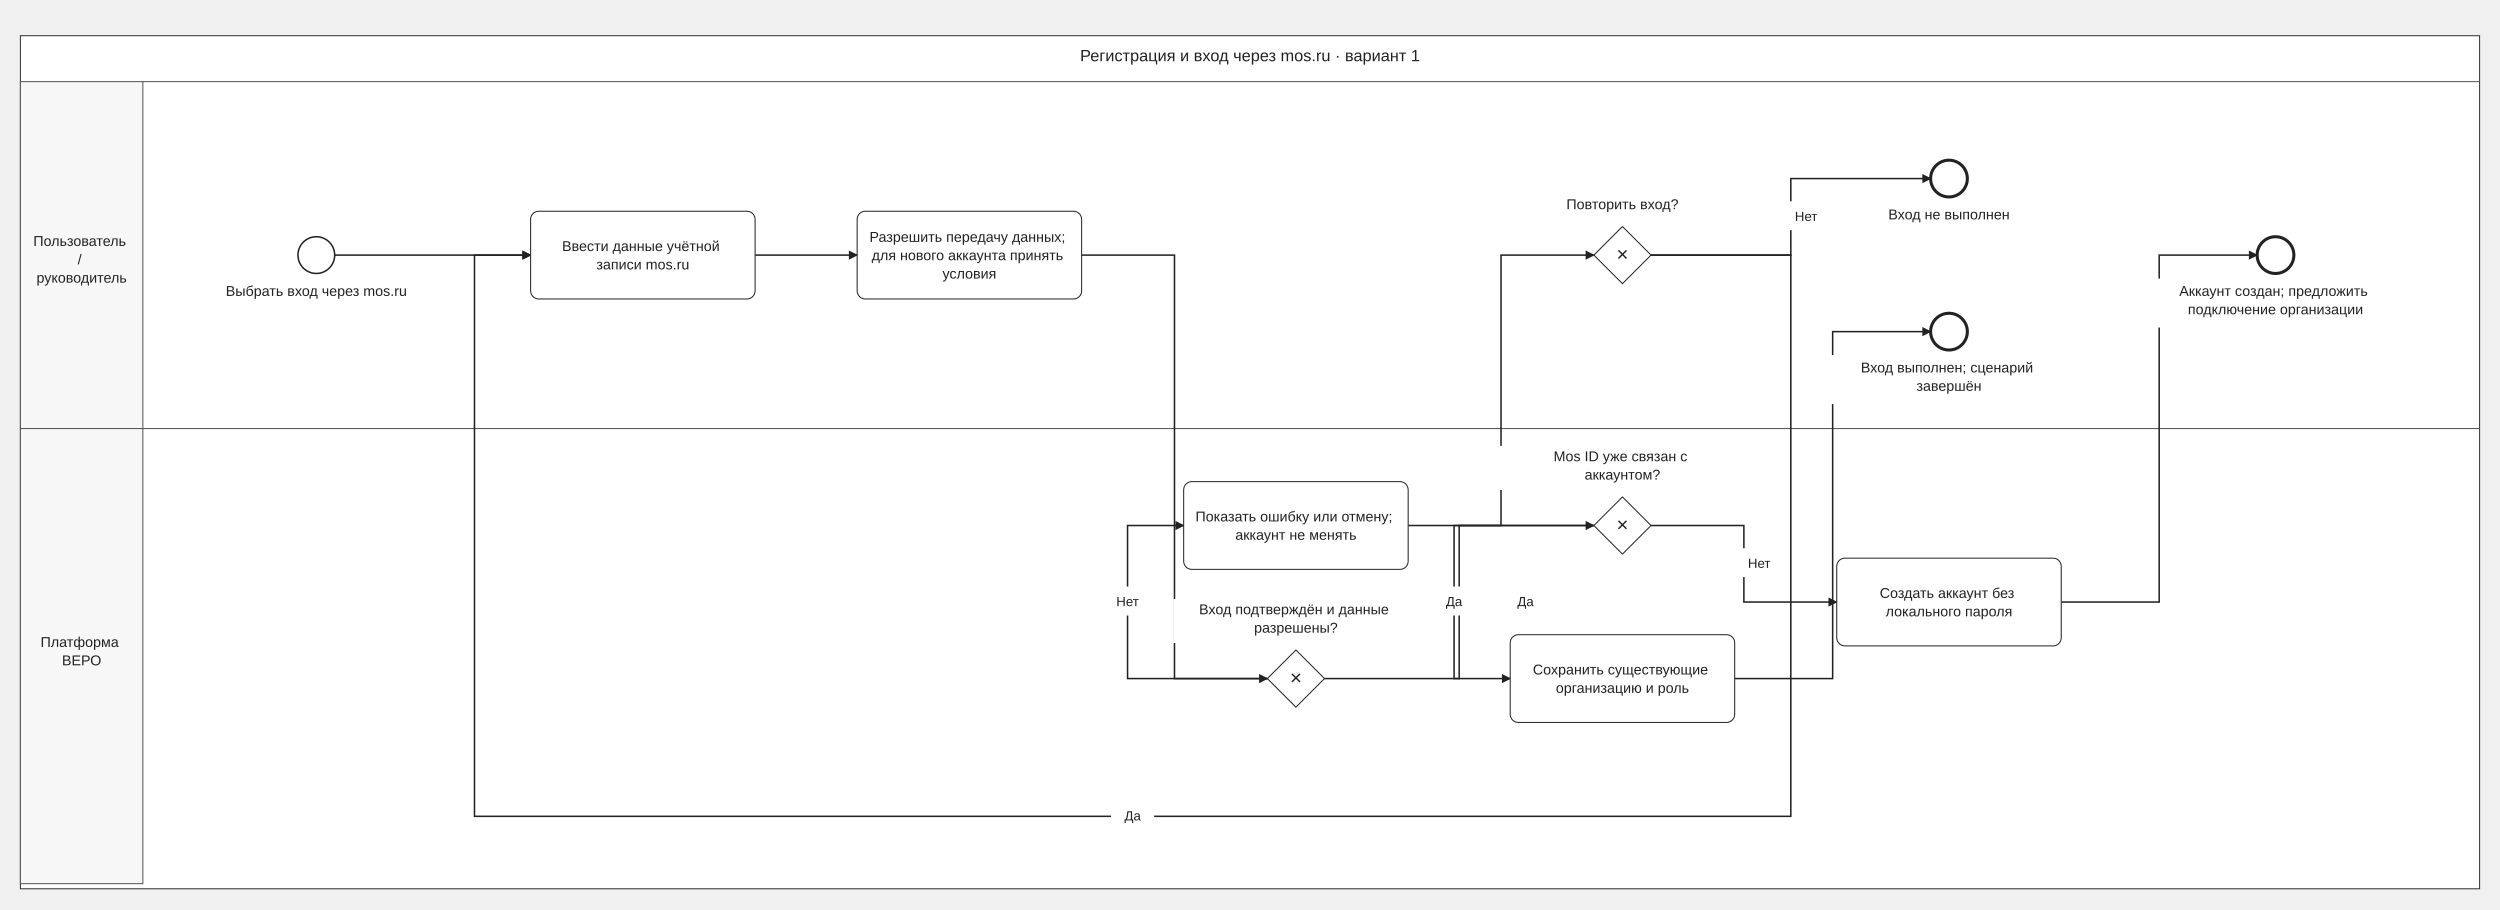
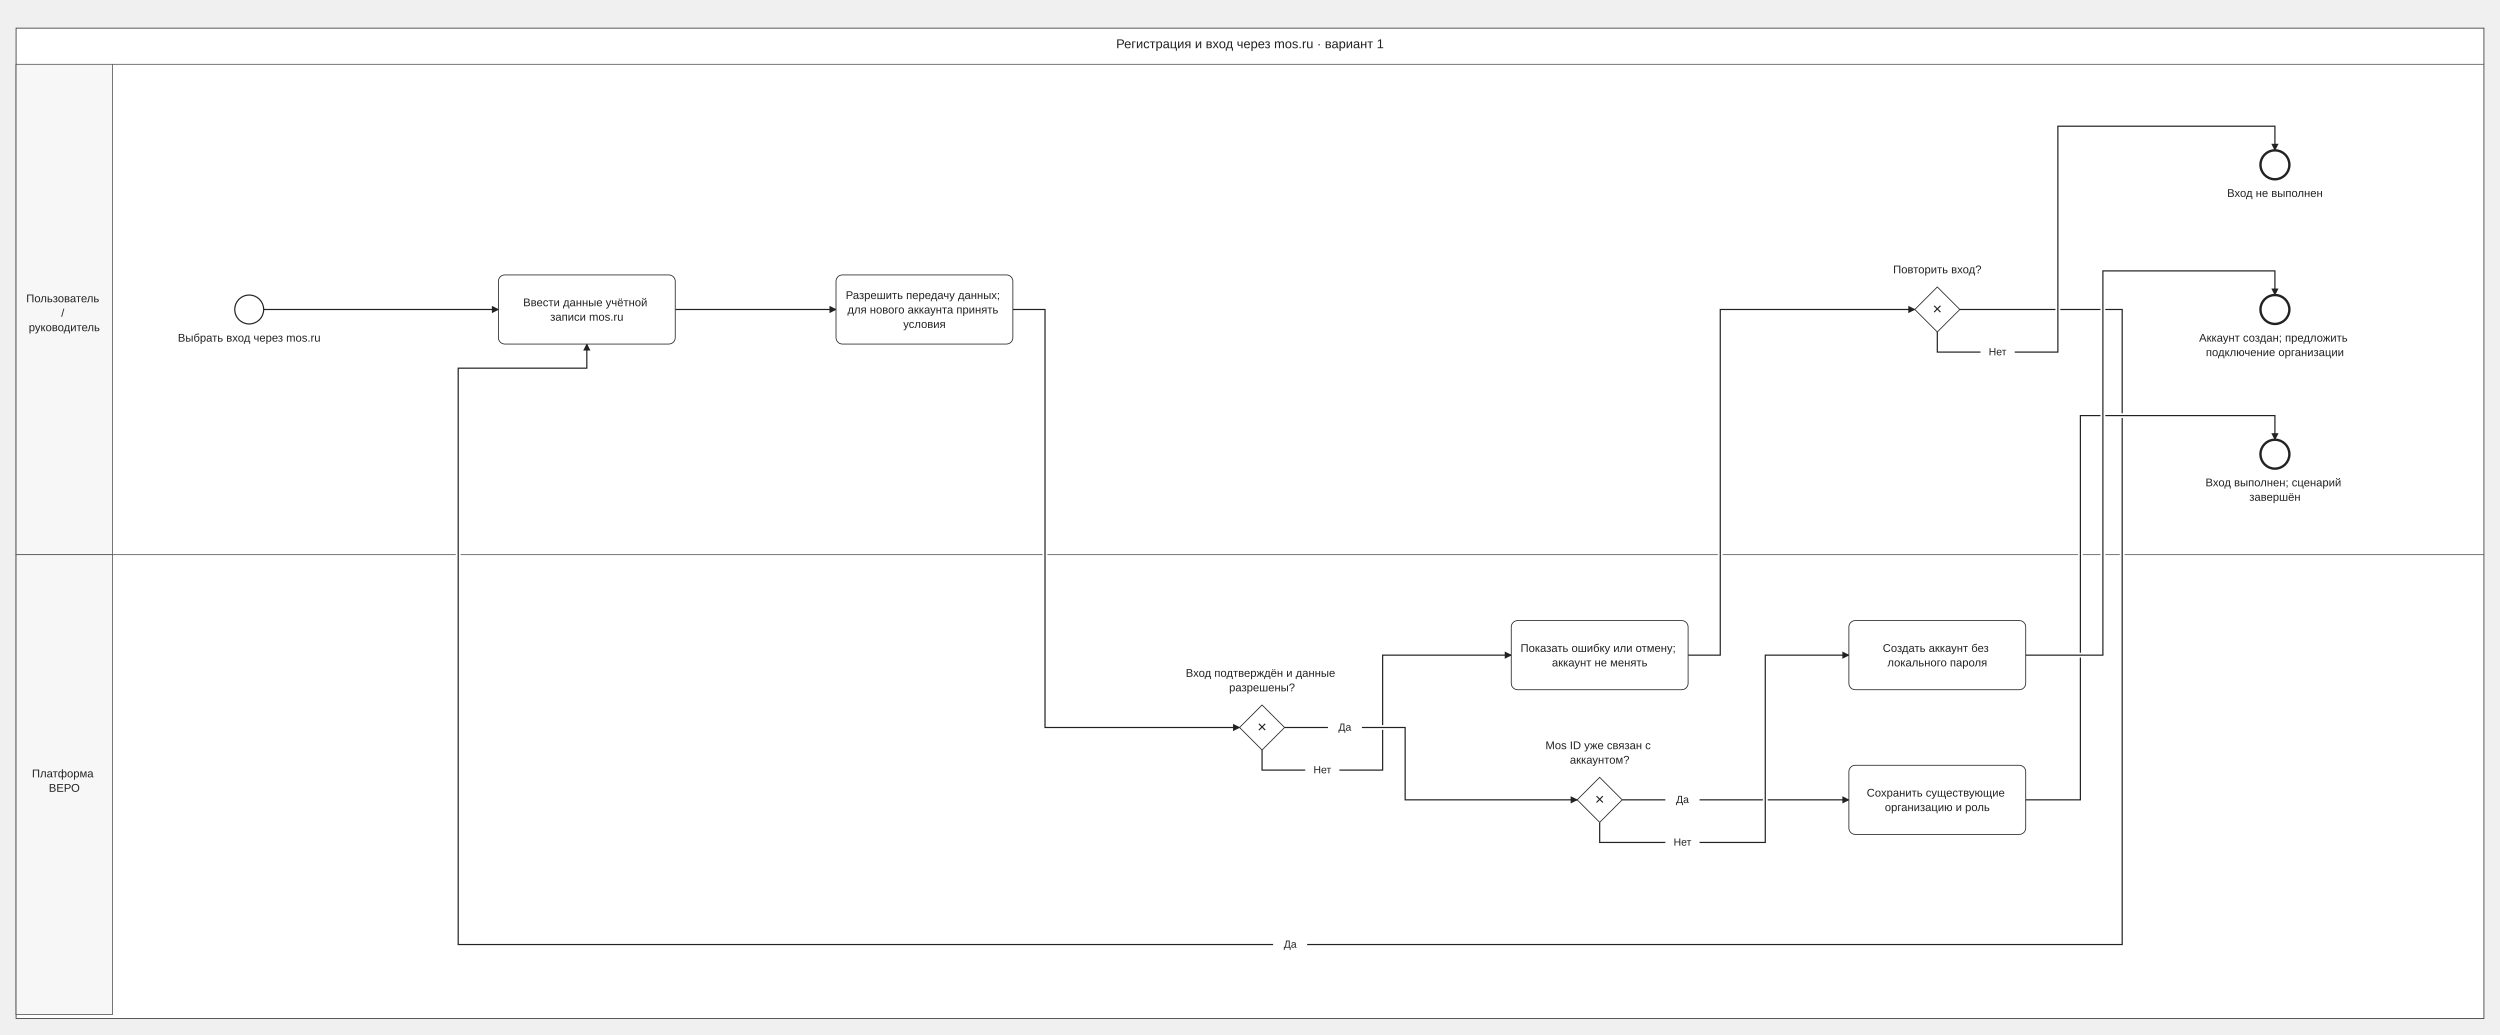
- <svg xmlns="http://www.w3.org/2000/svg" viewBox="0 0 2450 891" width="2450" height="891" data-process="AUTH1_MOS_H" data-bpmn-layout="horizontal" role="img" aria-label="Регистрация и вход через mos.ru — горизонтальная BPMN">
+ <svg xmlns="http://www.w3.org/2000/svg" viewBox="0 0 3110 1287" width="3110" height="1287" data-process="AUTH1_MOS_H" data-bpmn-layout="horizontal" role="img" aria-label="Регистрация и вход через mos.ru — горизонтальная BPMN">
  <defs>
    <marker id="AUTH1_MOS_H_arrow" viewBox="0 0 10 10" refX="9" refY="5" markerWidth="6" markerHeight="6" orient="auto">
      <path d="M0 0L10 5L0 10Z" fill="#222" />
    </marker>
    <mask id="AUTH1_MOS_H_mask">
-       <rect width="2450" height="891" fill="white" />
-       <rect x="1084.0" y="575.0" width="42" height="28" fill="black" />
-       <rect x="1089.0" y="785" width="42" height="28" fill="black" />
-       <rect x="1749.0" y="197.5" width="42" height="28" fill="black" />
-       <rect x="1474.0" y="575.0" width="42" height="28" fill="black" />
-       <rect x="1404.0" y="575.0" width="42" height="28" fill="black" />
-       <rect x="1703.0" y="537.5" width="42" height="28" fill="black" />
-       <rect x="190" y="273.0" width="240" height="30" fill="black" />
-       <rect x="1150" y="587.0" width="240" height="43" fill="black" />
-       <rect x="1470" y="190.0" width="240" height="25" fill="black" />
-       <rect x="1790" y="198.0" width="240" height="30" fill="black" />
-       <rect x="1470" y="437.0" width="240" height="43" fill="black" />
-       <rect x="1790" y="348.0" width="240" height="48" fill="black" />
-       <rect x="2110" y="273.0" width="240" height="48" fill="black" />
+       <rect width="3110" height="1287" fill="white" />
+       <rect x="1624.0" y="943.0" width="42" height="28" fill="black" />
+       <rect x="1584.0" y="1160" width="42" height="28" fill="black" />
+       <rect x="2464.0" y="423.0" width="42" height="28" fill="black" />
+       <rect x="1652.0" y="890.0" width="42" height="28" fill="black" />
+       <rect x="2072.0" y="980.0" width="42" height="28" fill="black" />
+       <rect x="2072.0" y="1033.0" width="42" height="28" fill="black" />
+       <rect x="190" y="408.0" width="240" height="30" fill="black" />
+       <rect x="1450" y="827.0" width="240" height="43" fill="black" />
+       <rect x="2290" y="325.0" width="240" height="25" fill="black" />
+       <rect x="2710" y="228.0" width="240" height="30" fill="black" />
+       <rect x="1870" y="917.0" width="240" height="43" fill="black" />
+       <rect x="2710" y="588.0" width="240" height="48" fill="black" />
+       <rect x="2710" y="408.0" width="240" height="48" fill="black" />
    </mask>
  </defs>
  <style>text{font-family:Arial,sans-serif;fill:#222}</style>
-   <rect x="20" y="35" width="2410" height="836" fill="white" stroke="#333" />
-   <text x="1225.0" y="60" text-anchor="middle" font-size="16">
-     <tspan x="1225.0" dy="0">Регистрация и вход через mos.ru · вариант 1</tspan>
+   <rect x="20" y="35" width="3070" height="1232" fill="white" stroke="#333" />
+   <text x="1555.0" y="60" text-anchor="middle" font-size="16">
+     <tspan x="1555.0" dy="0">Регистрация и вход через mos.ru · вариант 1</tspan>
  </text>
-   <rect x="20" y="80" width="120" height="340" fill="#f7f7f7" stroke="#555" />
-   <path d="M140 80H2430" stroke="#555" />
-   <text x="80" y="241.0" text-anchor="middle" font-size="14">
+   <rect x="20" y="80" width="120" height="610" fill="#f7f7f7" stroke="#555" />
+   <path d="M140 80H3090" stroke="#555" />
+   <text x="80" y="376.0" text-anchor="middle" font-size="14">
    <tspan x="80" dy="0">Пользователь</tspan>
    <tspan x="80" dy="18">/</tspan>
    <tspan x="80" dy="18">руководитель</tspan>
  </text>
-   <rect x="20" y="420" width="120" height="446" fill="#f7f7f7" stroke="#555" />
-   <path d="M140 420H2430" stroke="#555" />
-   <text x="80" y="634.0" text-anchor="middle" font-size="14">
+   <rect x="20" y="690" width="120" height="572" fill="#f7f7f7" stroke="#555" />
+   <path d="M140 690H3090" stroke="#555" />
+   <text x="80" y="967.0" text-anchor="middle" font-size="14">
    <tspan x="80" dy="0">Платформа</tspan>
    <tspan x="80" dy="18">ВЕРО</tspan>
  </text>
  <g fill="none" stroke="#222" stroke-width="1.5" mask="url(#AUTH1_MOS_H_mask)">
-     <polyline points="328,250.0 520,250.0" marker-end="url(#AUTH1_MOS_H_arrow)" />
-     <polyline points="740,250.0 840,250.0" marker-end="url(#AUTH1_MOS_H_arrow)" />
-     <polyline points="1060,250.0 1151.0,250.0 1151.0,665.0 1242,665.0" marker-end="url(#AUTH1_MOS_H_arrow)" />
-     <polyline points="1242,665.0 1105,665.0 1105,515.0 1160,515.0" marker-end="url(#AUTH1_MOS_H_arrow)" />
-     <polyline points="1380,515.0 1471.0,515.0 1471.0,250.0 1562,250.0" marker-end="url(#AUTH1_MOS_H_arrow)" />
-     <polyline points="1618,250.0 1755,250.0 1755,800 465,800 465,250.0 520,250.0" marker-end="url(#AUTH1_MOS_H_arrow)" />
-     <polyline points="1618,250.0 1755.0,250.0 1755.0,175.0 1892,175.0" marker-end="url(#AUTH1_MOS_H_arrow)" />
-     <polyline points="1298,665.0 1430.0,665.0 1430.0,515.0 1562,515.0" marker-end="url(#AUTH1_MOS_H_arrow)" />
-     <polyline points="1562,515.0 1425,515.0 1425,665.0 1480,665.0" marker-end="url(#AUTH1_MOS_H_arrow)" />
-     <polyline points="1700,665.0 1796.0,665.0 1796.0,325.0 1892,325.0" marker-end="url(#AUTH1_MOS_H_arrow)" />
-     <polyline points="1618,515.0 1709.0,515.0 1709.0,590.0 1800,590.0" marker-end="url(#AUTH1_MOS_H_arrow)" />
-     <polyline points="2020,590.0 2116.0,590.0 2116.0,250.0 2212,250.0" marker-end="url(#AUTH1_MOS_H_arrow)" />
+     <g data-flow="0">
+       <polyline points="328,385.0 460,385.0 460,385.0 620,385.0" stroke="white" stroke-width="6" />
+       <polyline points="328,385.0 460,385.0 460,385.0 620,385.0" marker-end="url(#AUTH1_MOS_H_arrow)" />
+     </g>
+     <g data-flow="1">
+       <polyline points="840,385.0 880,385.0 880,385.0 1040,385.0" stroke="white" stroke-width="6" />
+       <polyline points="840,385.0 880,385.0 880,385.0 1040,385.0" marker-end="url(#AUTH1_MOS_H_arrow)" />
+     </g>
+     <g data-flow="2">
+       <polyline points="1260,385.0 1300,385.0 1300,905.0 1542,905.0" stroke="white" stroke-width="6" />
+       <polyline points="1260,385.0 1300,385.0 1300,905.0 1542,905.0" marker-end="url(#AUTH1_MOS_H_arrow)" />
+     </g>
+     <g data-flow="3">
+       <polyline points="1570,933.0 1570,958.0 1720,958.0 1720,815.0 1880,815.0" stroke="white" stroke-width="6" />
+       <polyline points="1570,933.0 1570,958.0 1720,958.0 1720,815.0 1880,815.0" marker-end="url(#AUTH1_MOS_H_arrow)" />
+     </g>
+     <g data-flow="4">
+       <polyline points="2100,815.0 2140,815.0 2140,385.0 2382,385.0" stroke="white" stroke-width="6" />
+       <polyline points="2100,815.0 2140,815.0 2140,385.0 2382,385.0" marker-end="url(#AUTH1_MOS_H_arrow)" />
+     </g>
+     <g data-flow="5">
+       <polyline points="2438,385.0 2640,385.0 2640,1175 570,1175 570,458.0 730,458.0 730,428.0" stroke="white" stroke-width="6" />
+       <polyline points="2438,385.0 2640,385.0 2640,1175 570,1175 570,458.0 730,458.0 730,428.0" marker-end="url(#AUTH1_MOS_H_arrow)" />
+     </g>
+     <g data-flow="6">
+       <polyline points="2410,413.0 2410,438.0 2560,438.0 2560,157.0 2830,157.0 2830,187.0" stroke="white" stroke-width="6" />
+       <polyline points="2410,413.0 2410,438.0 2560,438.0 2560,157.0 2830,157.0 2830,187.0" marker-end="url(#AUTH1_MOS_H_arrow)" />
+     </g>
+     <g data-flow="7">
+       <polyline points="1598,905.0 1748,905.0 1748,995.0 1962,995.0" stroke="white" stroke-width="6" />
+       <polyline points="1598,905.0 1748,905.0 1748,995.0 1962,995.0" marker-end="url(#AUTH1_MOS_H_arrow)" />
+     </g>
+     <g data-flow="8">
+       <polyline points="2018,995.0 2168,995.0 2168,995.0 2300,995.0" stroke="white" stroke-width="6" />
+       <polyline points="2018,995.0 2168,995.0 2168,995.0 2300,995.0" marker-end="url(#AUTH1_MOS_H_arrow)" />
+     </g>
+     <g data-flow="9">
+       <polyline points="2520,995.0 2588,995.0 2588,517.0 2830,517.0 2830,547.0" stroke="white" stroke-width="6" />
+       <polyline points="2520,995.0 2588,995.0 2588,517.0 2830,517.0 2830,547.0" marker-end="url(#AUTH1_MOS_H_arrow)" />
+     </g>
+     <g data-flow="10">
+       <polyline points="1990,1023.0 1990,1048.0 2196,1048.0 2196,815.0 2300,815.0" stroke="white" stroke-width="6" />
+       <polyline points="1990,1023.0 1990,1048.0 2196,1048.0 2196,815.0 2300,815.0" marker-end="url(#AUTH1_MOS_H_arrow)" />
+     </g>
+     <g data-flow="11">
+       <polyline points="2520,815.0 2616,815.0 2616,337.0 2830,337.0 2830,367.0" stroke="white" stroke-width="6" />
+       <polyline points="2520,815.0 2616,815.0 2616,337.0 2830,337.0 2830,367.0" marker-end="url(#AUTH1_MOS_H_arrow)" />
+     </g>
  </g>
  <g data-node="start">
-     <circle cx="310" cy="250.0" r="18" fill="white" stroke="#222" stroke-width="1.5" />
-     <text x="310" y="290.0" text-anchor="middle" font-size="14">
+     <circle cx="310" cy="385.0" r="18" fill="white" stroke="#222" stroke-width="1.5" />
+     <text x="310" y="425.0" text-anchor="middle" font-size="14">
      <tspan x="310" dy="0">Выбрать вход через mos.ru</tspan>
    </text>
  </g>
  <g data-node="provider">
-     <rect x="520" y="207.0" width="220" height="86" rx="8" fill="white" stroke="#222" />
-     <text x="630" y="246.0" text-anchor="middle" font-size="14">
-       <tspan x="630" dy="0">Ввести данные учётной</tspan>
-       <tspan x="630" dy="18">записи mos.ru</tspan>
+     <rect x="620" y="342.0" width="220" height="86" rx="8" fill="white" stroke="#222" />
+     <text x="730" y="381.0" text-anchor="middle" font-size="14">
+       <tspan x="730" dy="0">Ввести данные учётной</tspan>
+       <tspan x="730" dy="18">записи mos.ru</tspan>
    </text>
  </g>
  <g data-node="consent">
-     <rect x="840" y="207.0" width="220" height="86" rx="8" fill="white" stroke="#222" />
-     <text x="950" y="237.0" text-anchor="middle" font-size="14">
-       <tspan x="950" dy="0">Разрешить передачу данных;</tspan>
-       <tspan x="950" dy="18">для нового аккаунта принять</tspan>
-       <tspan x="950" dy="18">условия</tspan>
+     <rect x="1040" y="342.0" width="220" height="86" rx="8" fill="white" stroke="#222" />
+     <text x="1150" y="372.0" text-anchor="middle" font-size="14">
+       <tspan x="1150" dy="0">Разрешить передачу данных;</tspan>
+       <tspan x="1150" dy="18">для нового аккаунта принять</tspan>
+       <tspan x="1150" dy="18">условия</tspan>
    </text>
  </g>
  <g data-node="response">
-     <rect x="1150" y="587.0" width="240" height="43" fill="white" />
-     <text x="1270" y="602.0" text-anchor="middle" font-size="14">
-       <tspan x="1270" dy="0">Вход подтверждён и данные</tspan>
-       <tspan x="1270" dy="18">разрешены?</tspan>
-     </text>
-     <path d="M1270,637.0L1298,665.0L1270,693.0L1242,665.0Z" fill="white" stroke="#222" />
-     <text x="1270" y="671.0" text-anchor="middle" font-size="20">
-       <tspan x="1270" dy="0">×</tspan>
+     <rect x="1450" y="827.0" width="240" height="43" fill="white" />
+     <text x="1570" y="842.0" text-anchor="middle" font-size="14">
+       <tspan x="1570" dy="0">Вход подтверждён и данные</tspan>
+       <tspan x="1570" dy="18">разрешены?</tspan>
+     </text>
+     <path d="M1570,877.0L1598,905.0L1570,933.0L1542,905.0Z" fill="white" stroke="#222" />
+     <text x="1570" y="911.0" text-anchor="middle" font-size="20">
+       <tspan x="1570" dy="0">×</tspan>
    </text>
  </g>
  <g data-node="error">
-     <rect x="1160" y="472.0" width="220" height="86" rx="8" fill="white" stroke="#222" />
-     <text x="1270" y="511.0" text-anchor="middle" font-size="14">
-       <tspan x="1270" dy="0">Показать ошибку или отмену;</tspan>
-       <tspan x="1270" dy="18">аккаунт не менять</tspan>
+     <rect x="1880" y="772.0" width="220" height="86" rx="8" fill="white" stroke="#222" />
+     <text x="1990" y="811.0" text-anchor="middle" font-size="14">
+       <tspan x="1990" dy="0">Показать ошибку или отмену;</tspan>
+       <tspan x="1990" dy="18">аккаунт не менять</tspan>
    </text>
  </g>
  <g data-node="retry">
-     <rect x="1470" y="190.0" width="240" height="25" fill="white" />
-     <text x="1590" y="205.0" text-anchor="middle" font-size="14">
-       <tspan x="1590" dy="0">Повторить вход?</tspan>
-     </text>
-     <path d="M1590,222.0L1618,250.0L1590,278.0L1562,250.0Z" fill="white" stroke="#222" />
-     <text x="1590" y="256.0" text-anchor="middle" font-size="20">
-       <tspan x="1590" dy="0">×</tspan>
+     <rect x="2290" y="325.0" width="240" height="25" fill="white" />
+     <text x="2410" y="340.0" text-anchor="middle" font-size="14">
+       <tspan x="2410" dy="0">Повторить вход?</tspan>
+     </text>
+     <path d="M2410,357.0L2438,385.0L2410,413.0L2382,385.0Z" fill="white" stroke="#222" />
+     <text x="2410" y="391.0" text-anchor="middle" font-size="20">
+       <tspan x="2410" dy="0">×</tspan>
    </text>
  </g>
  <g data-node="cancel">
-     <circle cx="1910" cy="175.0" r="18" fill="white" stroke="#222" stroke-width="3" />
-     <text x="1910" y="215.0" text-anchor="middle" font-size="14">
-       <tspan x="1910" dy="0">Вход не выполнен</tspan>
+     <circle cx="2830" cy="205.0" r="18" fill="white" stroke="#222" stroke-width="3" />
+     <text x="2830" y="245.0" text-anchor="middle" font-size="14">
+       <tspan x="2830" dy="0">Вход не выполнен</tspan>
    </text>
  </g>
  <g data-node="known">
-     <rect x="1470" y="437.0" width="240" height="43" fill="white" />
-     <text x="1590" y="452.0" text-anchor="middle" font-size="14">
-       <tspan x="1590" dy="0">Mos ID уже связан с</tspan>
-       <tspan x="1590" dy="18">аккаунтом?</tspan>
-     </text>
-     <path d="M1590,487.0L1618,515.0L1590,543.0L1562,515.0Z" fill="white" stroke="#222" />
-     <text x="1590" y="521.0" text-anchor="middle" font-size="20">
-       <tspan x="1590" dy="0">×</tspan>
+     <rect x="1870" y="917.0" width="240" height="43" fill="white" />
+     <text x="1990" y="932.0" text-anchor="middle" font-size="14">
+       <tspan x="1990" dy="0">Mos ID уже связан с</tspan>
+       <tspan x="1990" dy="18">аккаунтом?</tspan>
+     </text>
+     <path d="M1990,967.0L2018,995.0L1990,1023.0L1962,995.0Z" fill="white" stroke="#222" />
+     <text x="1990" y="1001.0" text-anchor="middle" font-size="20">
+       <tspan x="1990" dy="0">×</tspan>
    </text>
  </g>
  <g data-node="existing">
-     <rect x="1480" y="622.0" width="220" height="86" rx="8" fill="white" stroke="#222" />
-     <text x="1590" y="661.0" text-anchor="middle" font-size="14">
-       <tspan x="1590" dy="0">Сохранить существующие</tspan>
-       <tspan x="1590" dy="18">организацию и роль</tspan>
+     <rect x="2300" y="952.0" width="220" height="86" rx="8" fill="white" stroke="#222" />
+     <text x="2410" y="991.0" text-anchor="middle" font-size="14">
+       <tspan x="2410" dy="0">Сохранить существующие</tspan>
+       <tspan x="2410" dy="18">организацию и роль</tspan>
    </text>
  </g>
  <g data-node="entered">
-     <circle cx="1910" cy="325.0" r="18" fill="white" stroke="#222" stroke-width="3" />
-     <text x="1910" y="365.0" text-anchor="middle" font-size="14">
-       <tspan x="1910" dy="0">Вход выполнен; сценарий</tspan>
-       <tspan x="1910" dy="18">завершён</tspan>
+     <circle cx="2830" cy="565.0" r="18" fill="white" stroke="#222" stroke-width="3" />
+     <text x="2830" y="605.0" text-anchor="middle" font-size="14">
+       <tspan x="2830" dy="0">Вход выполнен; сценарий</tspan>
+       <tspan x="2830" dy="18">завершён</tspan>
    </text>
  </g>
  <g data-node="new">
-     <rect x="1800" y="547.0" width="220" height="86" rx="8" fill="white" stroke="#222" />
-     <text x="1910" y="586.0" text-anchor="middle" font-size="14">
-       <tspan x="1910" dy="0">Создать аккаунт без</tspan>
-       <tspan x="1910" dy="18">локального пароля</tspan>
+     <rect x="2300" y="772.0" width="220" height="86" rx="8" fill="white" stroke="#222" />
+     <text x="2410" y="811.0" text-anchor="middle" font-size="14">
+       <tspan x="2410" dy="0">Создать аккаунт без</tspan>
+       <tspan x="2410" dy="18">локального пароля</tspan>
    </text>
  </g>
  <g data-node="registered">
-     <circle cx="2230" cy="250.0" r="18" fill="white" stroke="#222" stroke-width="3" />
-     <text x="2230" y="290.0" text-anchor="middle" font-size="14">
-       <tspan x="2230" dy="0">Аккаунт создан; предложить</tspan>
-       <tspan x="2230" dy="18">подключение организации</tspan>
+     <circle cx="2830" cy="385.0" r="18" fill="white" stroke="#222" stroke-width="3" />
+     <text x="2830" y="425.0" text-anchor="middle" font-size="14">
+       <tspan x="2830" dy="0">Аккаунт создан; предложить</tspan>
+       <tspan x="2830" dy="18">подключение организации</tspan>
    </text>
  </g>
  <g data-edge-label="3">
-     <rect x="1084.0" y="575.0" width="42" height="28" fill="white" />
-     <text x="1105" y="594.0" text-anchor="middle" font-size="13">
-       <tspan x="1105" dy="0">Нет</tspan>
+     <rect x="1624.0" y="943.0" width="42" height="28" fill="white" />
+     <text x="1645.0" y="962.0" text-anchor="middle" font-size="13">
+       <tspan x="1645.0" dy="0">Нет</tspan>
    </text>
  </g>
  <g data-edge-label="5">
-     <rect x="1089.0" y="785" width="42" height="28" fill="white" />
-     <text x="1110.0" y="804" text-anchor="middle" font-size="13">
-       <tspan x="1110.0" dy="0">Да</tspan>
+     <rect x="1584.0" y="1160" width="42" height="28" fill="white" />
+     <text x="1605.0" y="1179" text-anchor="middle" font-size="13">
+       <tspan x="1605.0" dy="0">Да</tspan>
    </text>
  </g>
  <g data-edge-label="6">
-     <rect x="1749.0" y="197.5" width="42" height="28" fill="white" />
-     <text x="1770.0" y="216.5" text-anchor="middle" font-size="13">
-       <tspan x="1770.0" dy="0">Нет</tspan>
+     <rect x="2464.0" y="423.0" width="42" height="28" fill="white" />
+     <text x="2485.0" y="442.0" text-anchor="middle" font-size="13">
+       <tspan x="2485.0" dy="0">Нет</tspan>
    </text>
  </g>
  <g data-edge-label="7">
-     <rect x="1474.0" y="575.0" width="42" height="28" fill="white" />
-     <text x="1495.0" y="594.0" text-anchor="middle" font-size="13">
-       <tspan x="1495.0" dy="0">Да</tspan>
+     <rect x="1652.0" y="890.0" width="42" height="28" fill="white" />
+     <text x="1673.0" y="909.0" text-anchor="middle" font-size="13">
+       <tspan x="1673.0" dy="0">Да</tspan>
    </text>
  </g>
  <g data-edge-label="8">
-     <rect x="1404.0" y="575.0" width="42" height="28" fill="white" />
-     <text x="1425" y="594.0" text-anchor="middle" font-size="13">
-       <tspan x="1425" dy="0">Да</tspan>
+     <rect x="2072.0" y="980.0" width="42" height="28" fill="white" />
+     <text x="2093.0" y="999.0" text-anchor="middle" font-size="13">
+       <tspan x="2093.0" dy="0">Да</tspan>
    </text>
  </g>
  <g data-edge-label="10">
-     <rect x="1703.0" y="537.5" width="42" height="28" fill="white" />
-     <text x="1724.0" y="556.5" text-anchor="middle" font-size="13">
-       <tspan x="1724.0" dy="0">Нет</tspan>
+     <rect x="2072.0" y="1033.0" width="42" height="28" fill="white" />
+     <text x="2093.0" y="1052.0" text-anchor="middle" font-size="13">
+       <tspan x="2093.0" dy="0">Нет</tspan>
    </text>
  </g>
</svg>
